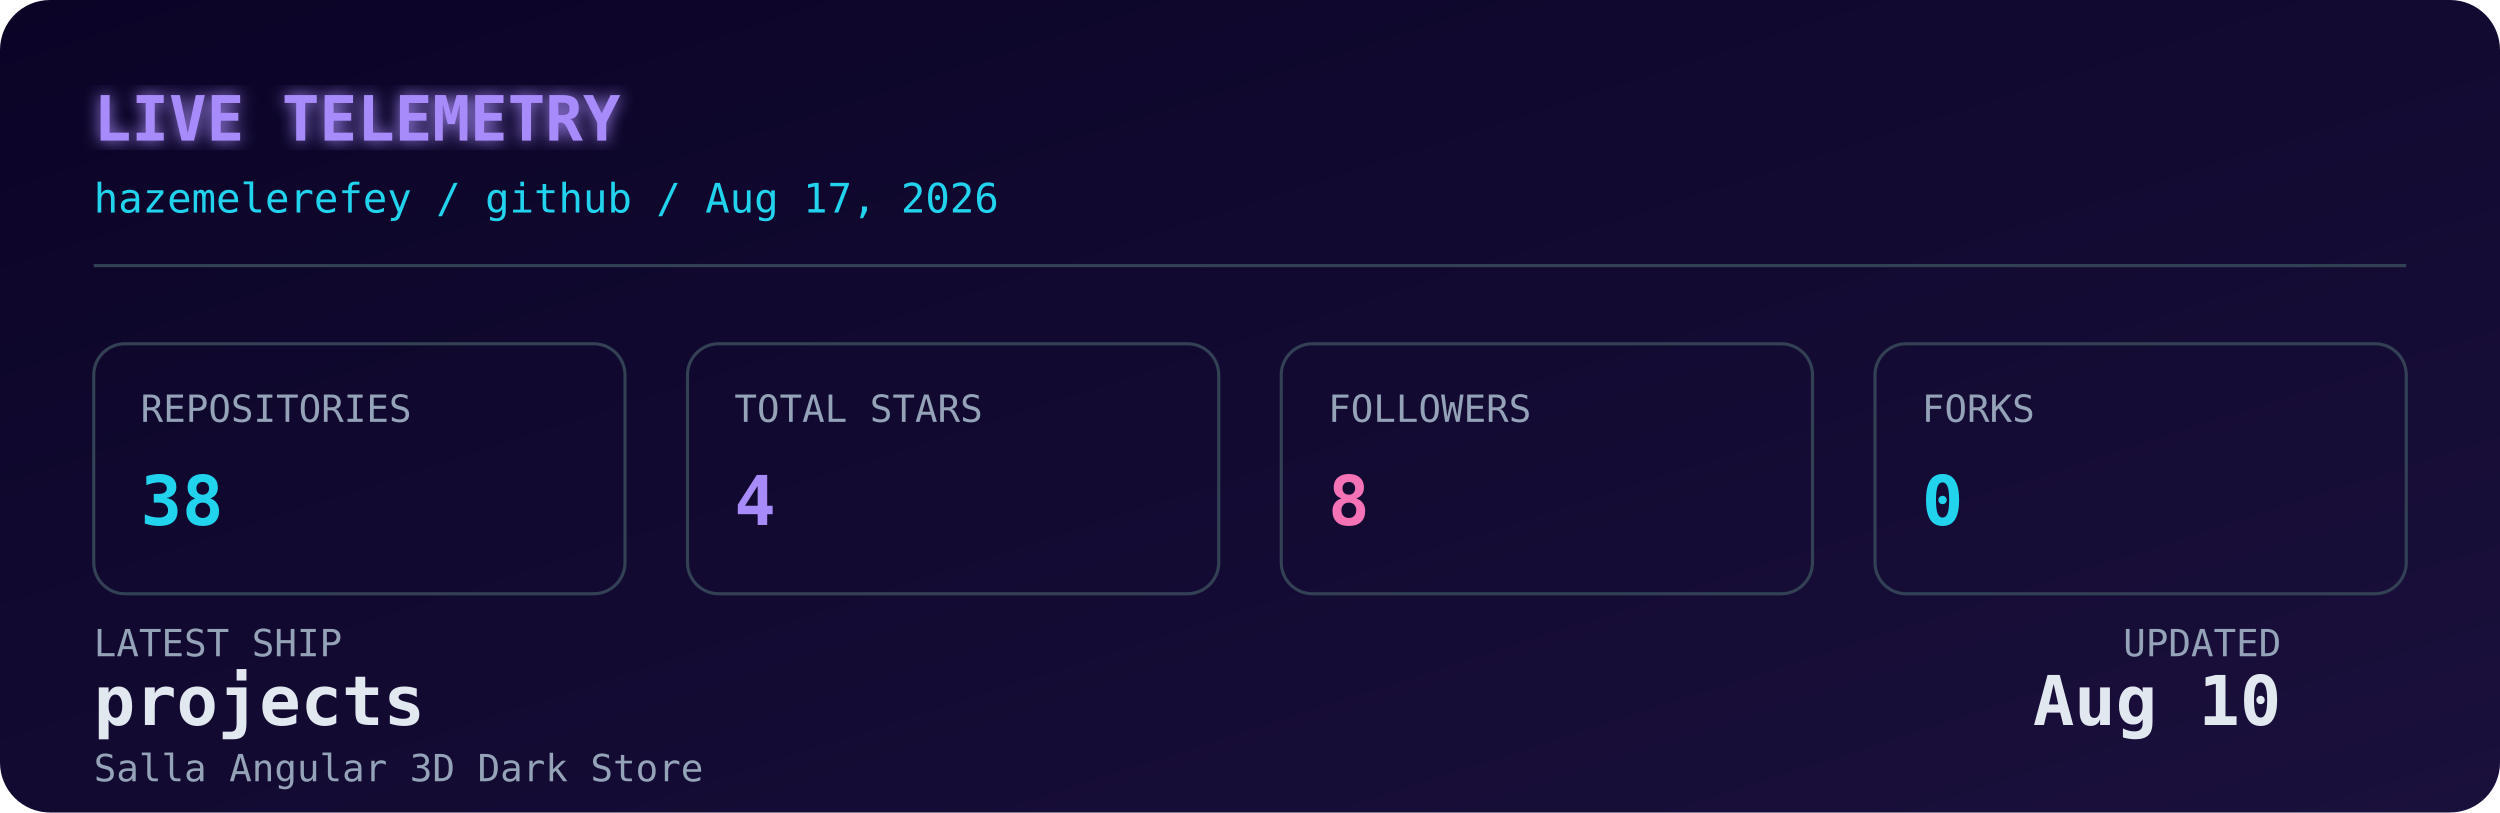
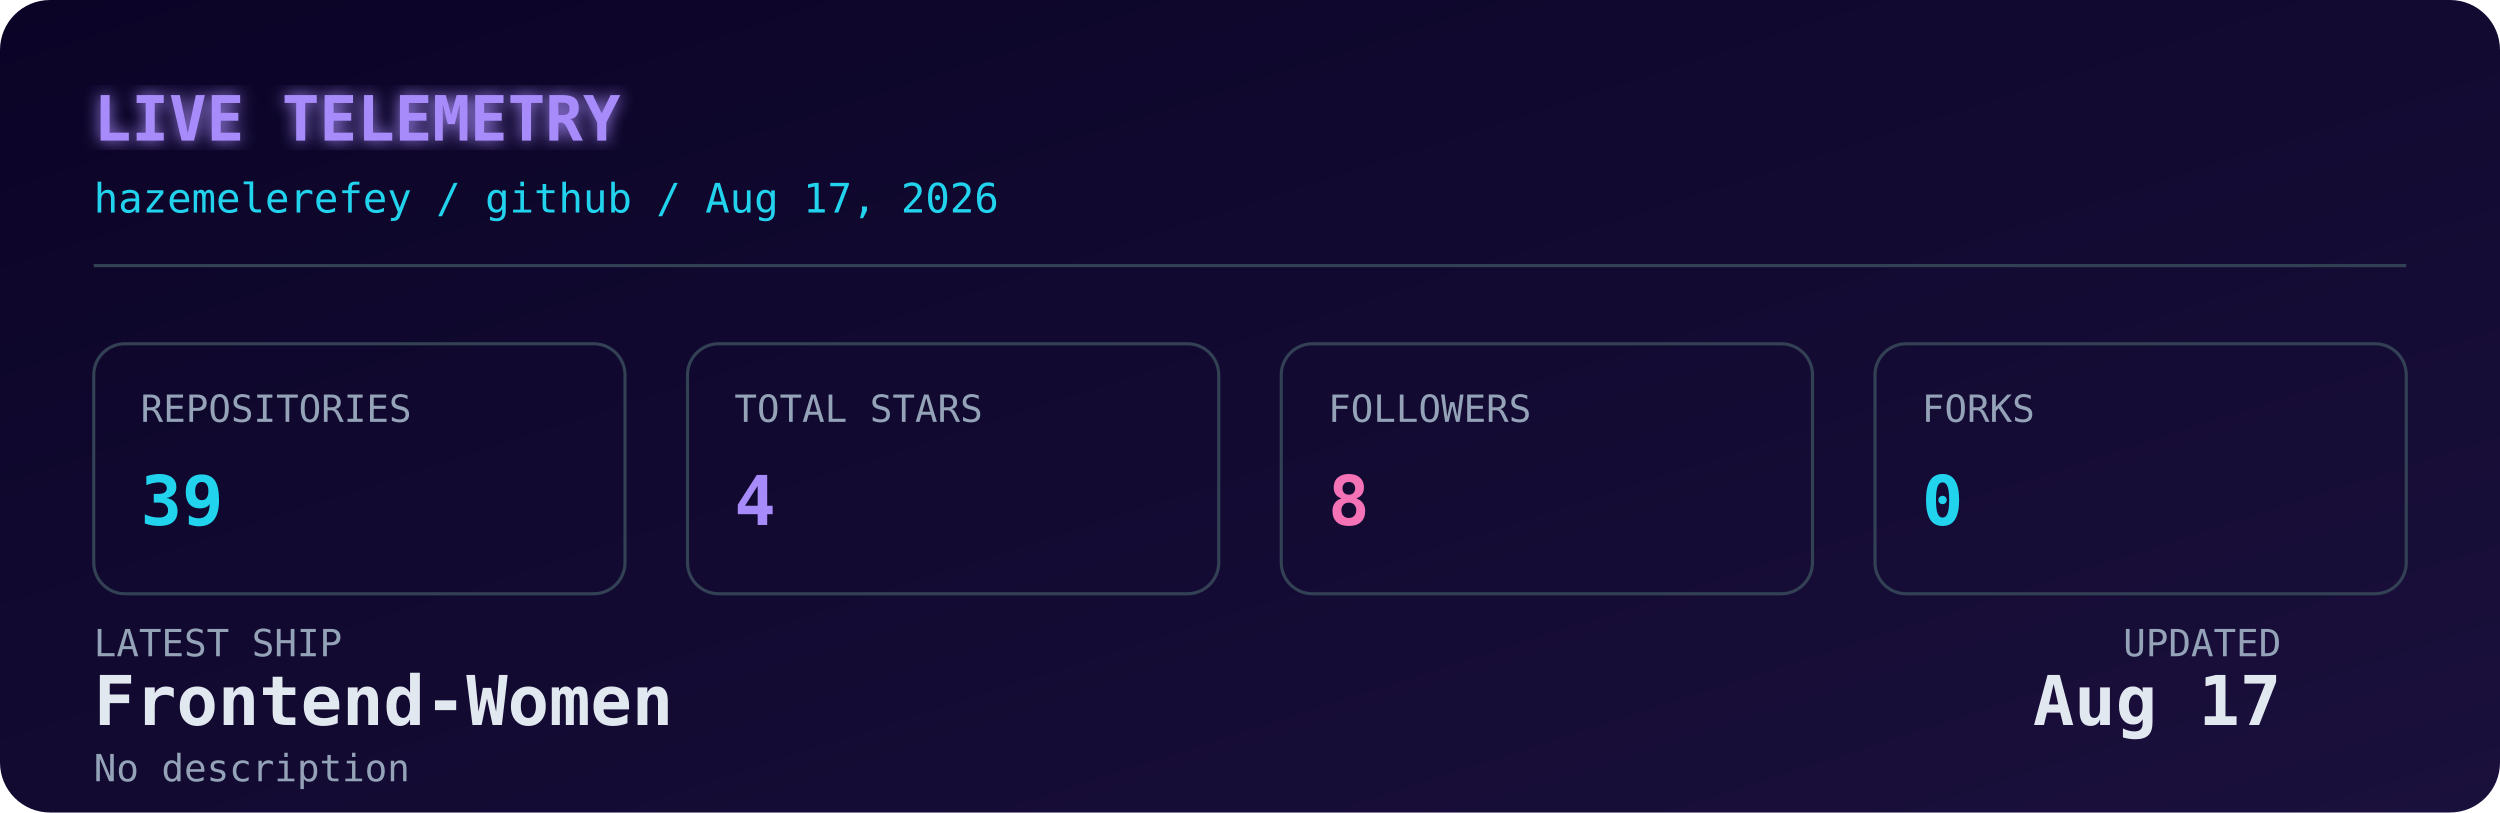
<svg xmlns="http://www.w3.org/2000/svg" width="800" height="260" viewBox="0 0 800 260" role="img" aria-label="Live GitHub dashboard for Hazem Elerefy">
  <defs>
    <linearGradient id="bg" x1="0" y1="0" x2="1" y2="1">
      <stop offset="0%" stop-color="#0b0427" />
      <stop offset="100%" stop-color="#1a103c" />
    </linearGradient>
    <filter id="glow" x="-20%" y="-20%" width="140%" height="140%">
      <feGaussianBlur stdDeviation="2.5" result="blur" />
      <feMerge>
        <feMergeNode in="blur" />
        <feMergeNode in="SourceGraphic" />
      </feMerge>
    </filter>
    <style>
      .mono { font-family: 'JetBrains Mono', 'SFMono-Regular', 'Fira Code', monospace; }
      .label { fill: #94a3b8; font-size: 12px; }
      .value { fill: #e2e8f0; font-size: 22px; font-weight: 700; }
      .accent { fill: #22d3ee; }
      .purple { fill: #a78bfa; }
      .pink { fill: #f472b6; }
      .title { fill: #a78bfa; font-size: 20px; font-weight: 700; }
      .subtitle { fill: #22d3ee; font-size: 13px; }
      .box { fill: none; stroke: #334155; stroke-width: 1; }
      @media (prefers-color-scheme: light) {
        .value { fill: #0f172a; }
        .label { fill: #475569; }
        .title { fill: #7c3aed; }
        .subtitle { fill: #0891b2; }
        .box { stroke: #cbd5e1; }
      }
    </style>
  </defs>
  <rect width="800" height="260" rx="16" fill="url(#bg)" />
  <text x="30" y="45" class="mono title" filter="url(#glow)">LIVE TELEMETRY</text>
  <text x="30" y="68" class="mono subtitle">hazemelerefey / github / Aug 17, 2026</text>
  <line x1="30" y1="85" x2="770" y2="85" stroke="#334155" stroke-width="1" />
  <g transform="translate(30, 110)">
    <rect width="170" height="80" rx="10" class="box" />
    <text x="15" y="25" class="mono label">REPOSITORIES</text>
-     <text x="15" y="58" class="mono value accent">38</text>
+     <text x="15" y="58" class="mono value accent">39</text>
  </g>
  <g transform="translate(220, 110)">
    <rect width="170" height="80" rx="10" class="box" />
    <text x="15" y="25" class="mono label">TOTAL STARS</text>
    <text x="15" y="58" class="mono value purple">4</text>
  </g>
  <g transform="translate(410, 110)">
    <rect width="170" height="80" rx="10" class="box" />
    <text x="15" y="25" class="mono label">FOLLOWERS</text>
    <text x="15" y="58" class="mono value pink">8</text>
  </g>
  <g transform="translate(600, 110)">
    <rect width="170" height="80" rx="10" class="box" />
    <text x="15" y="25" class="mono label">FORKS</text>
    <text x="15" y="58" class="mono value accent">0</text>
  </g>
  <g transform="translate(30, 210)">
    <text x="0" y="0" class="mono label">LATEST SHIP</text>
-     <text x="0" y="22" class="mono value" font-size="15" fill="#e2e8f0">projects</text>
-     <text x="0" y="40" class="mono label" font-size="11">Salla Angular 3D Dark Store</text>
+     <text x="0" y="22" class="mono value" font-size="15" fill="#e2e8f0">Frontend-Women</text>
+     <text x="0" y="40" class="mono label" font-size="11">No description</text>
    <text x="700" y="0" class="mono label" text-anchor="end">UPDATED</text>
-     <text x="700" y="22" class="mono value" font-size="15" text-anchor="end" fill="#e2e8f0">Aug 10</text>
+     <text x="700" y="22" class="mono value" font-size="15" text-anchor="end" fill="#e2e8f0">Aug 17</text>
  </g>
</svg>
